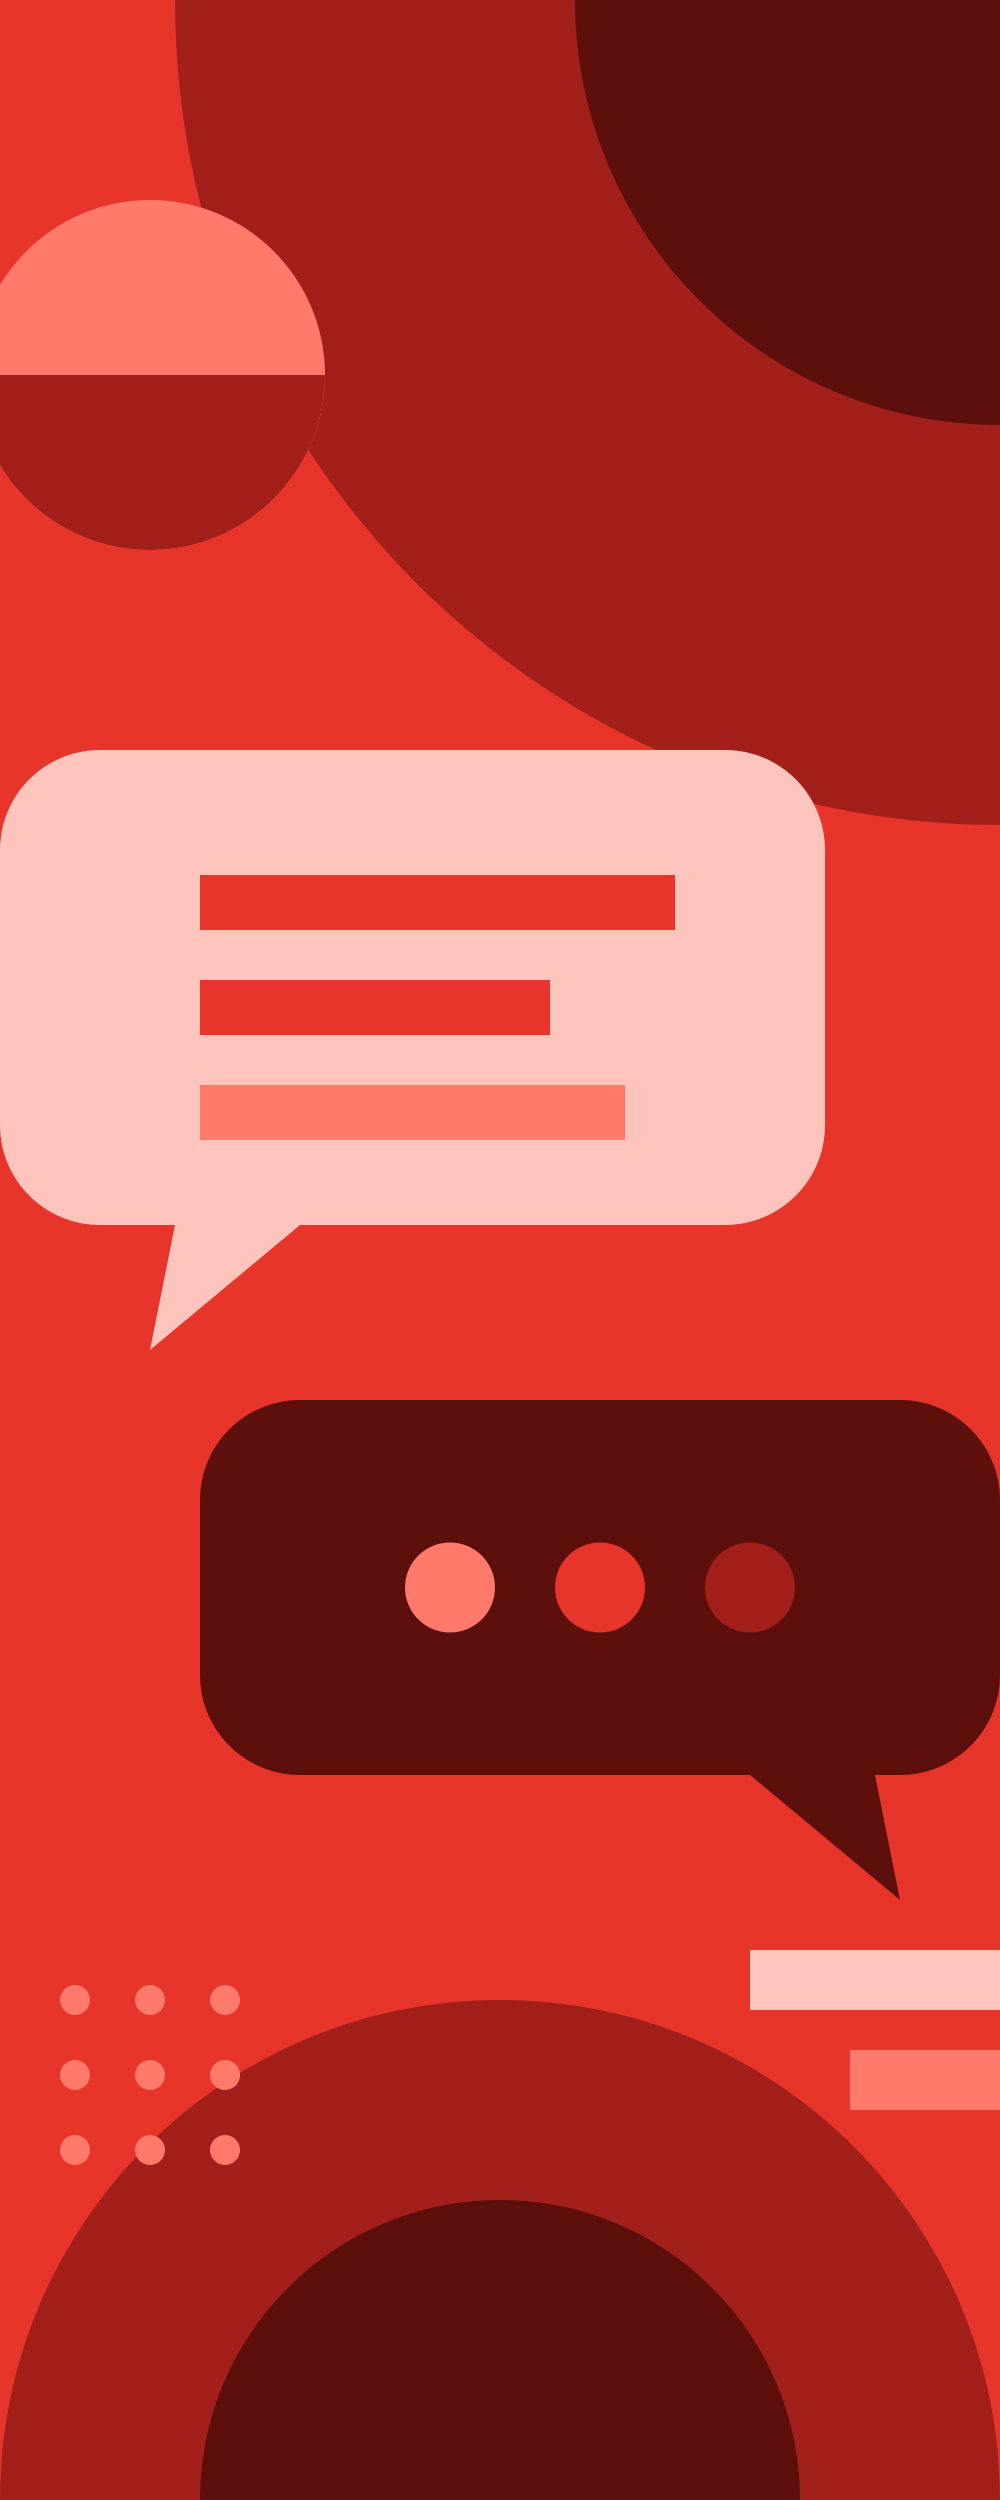
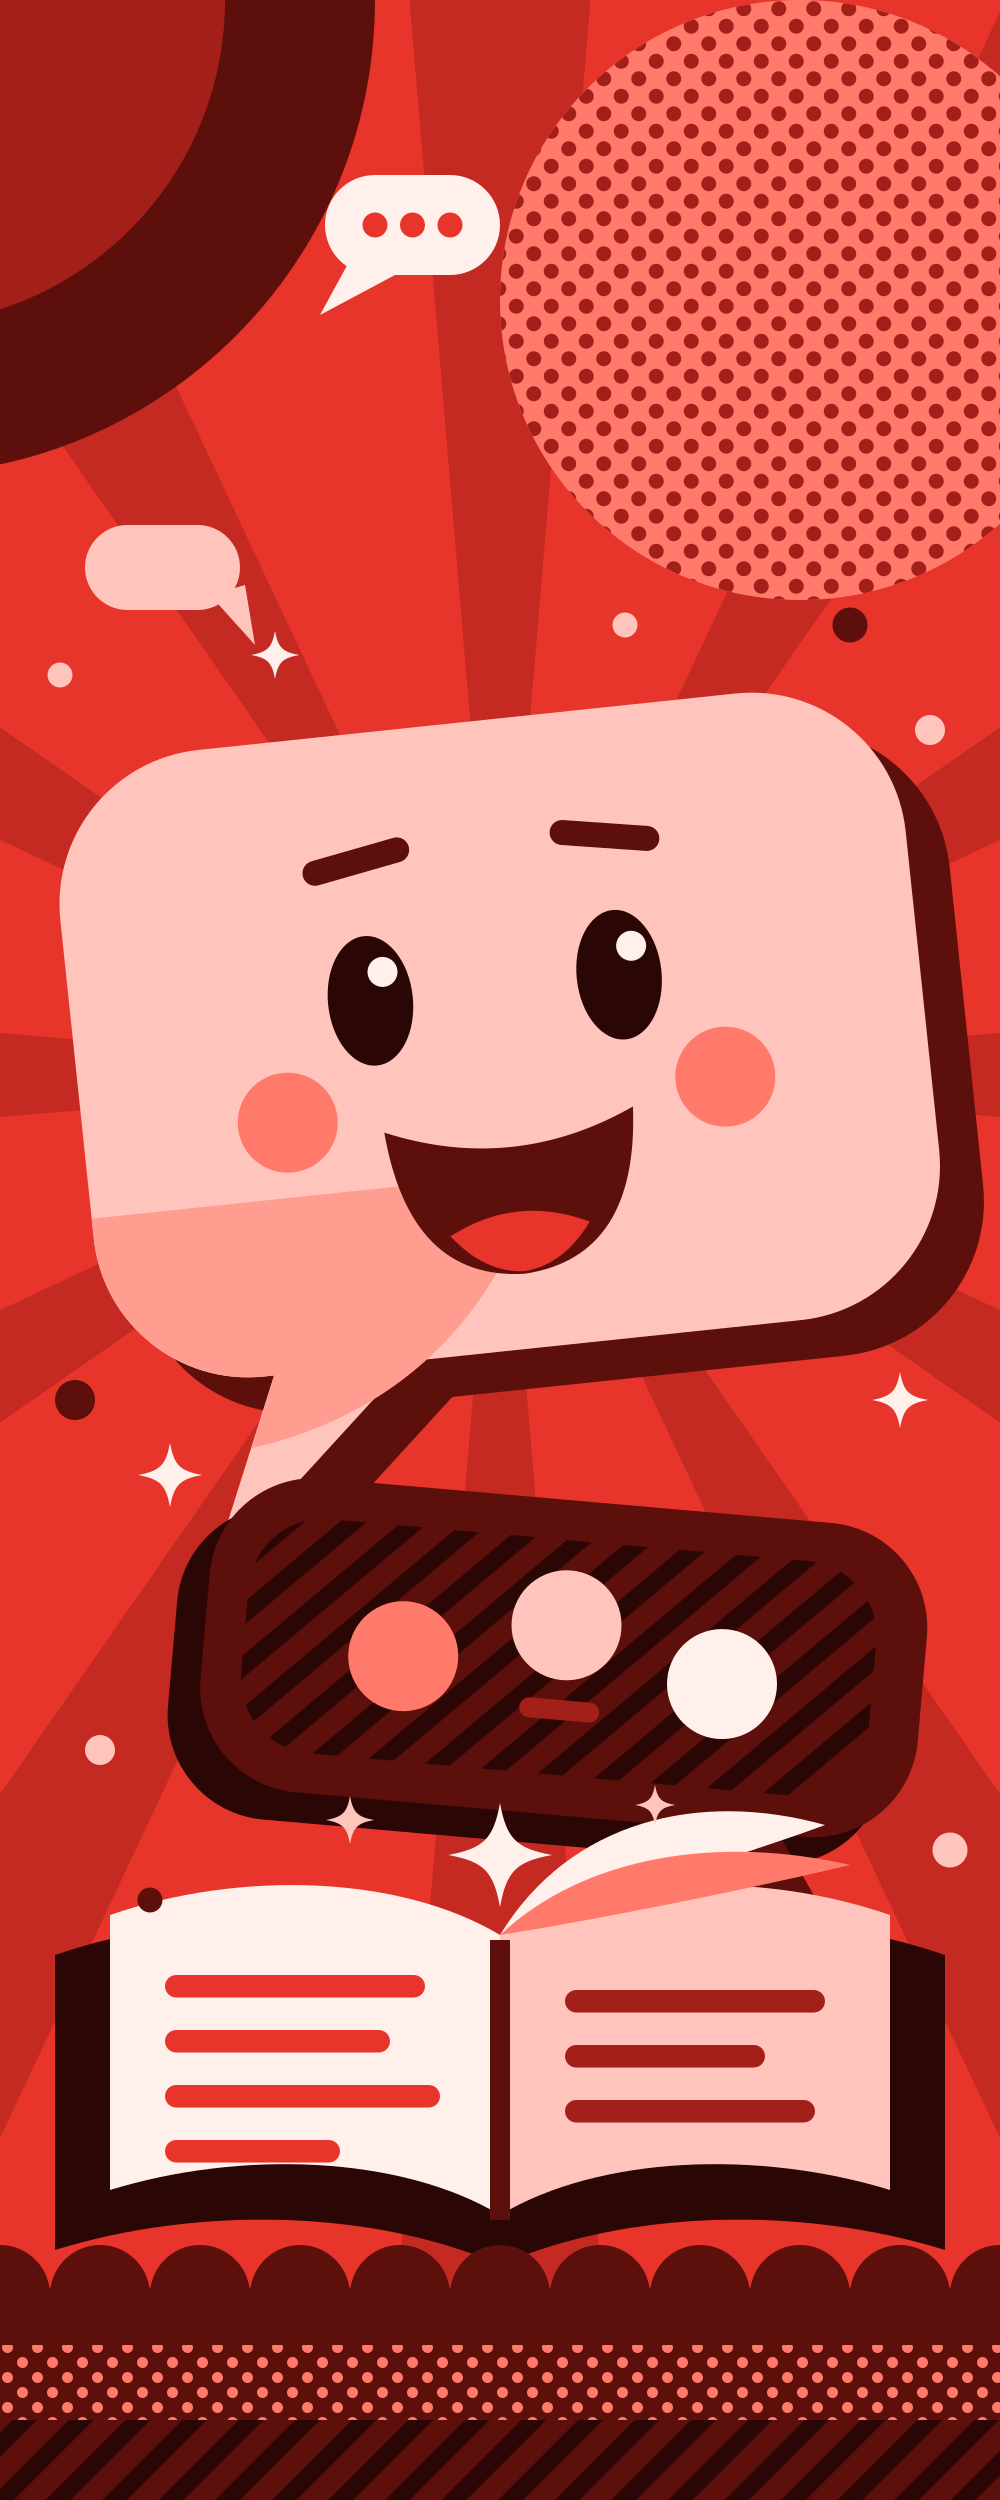
- <svg xmlns="http://www.w3.org/2000/svg" viewBox="0 0 400 1000" preserveAspectRatio="xMidYMid slice">
+ <svg xmlns="http://www.w3.org/2000/svg" xmlns:xlink="http://www.w3.org/1999/xlink" viewBox="0 0 400 1000" preserveAspectRatio="xMidYMid slice">
+   <defs>
+     <pattern id="a-dots" width="14" height="14" patternUnits="userSpaceOnUse">
+       <circle cx="3.5" cy="3.5" r="3" fill="#a3201a" />
+       <circle cx="10.5" cy="10.5" r="3" fill="#a3201a" />
+     </pattern>
+     <pattern id="a-dots-lite" width="12" height="12" patternUnits="userSpaceOnUse">
+       <circle cx="3" cy="3" r="2.2" fill="#ff7a6b" />
+       <circle cx="9" cy="9" r="2.2" fill="#ff7a6b" />
+     </pattern>
+     <pattern id="a-hatch" width="16" height="16" patternUnits="userSpaceOnUse" patternTransform="rotate(45)">
+       <rect width="7" height="16" fill="#2a0604" />
+     </pattern>
+     <path id="a-spark" d="M0-16C2-5 5-2 16 0 5 2 2 5 0 16-2 5-5 2-16 0-5-2-2-5 0-16Z" />
+     <path id="a-ray" d="M200 430L120-520H280Z" />
+     <path id="a-bubble" d="M92 288H308A62 62 0 0 1 370 350V478A62 62 0 0 1 308 540H150L62 618L96 540H92A62 62 0 0 1 30 478V350A62 62 0 0 1 92 288Z" />
+     <path id="a-reply" d="M122 600H326A42 42 0 0 1 368 642V684A42 42 0 0 1 326 726H316L348 772L270 726H122A42 42 0 0 1 80 684V642A42 42 0 0 1 122 600Z" />
+     <clipPath id="a-sun">
+       <circle cx="320" cy="120" r="120" />
+     </clipPath>
+   </defs>
  <rect width="400" height="1000" fill="#e8352b" />
-   <path d="M400 0V330A330 330 0 0 1 70 0Z" fill="#a3201a" />
-   <path d="M400 0V170A170 170 0 0 1 230 0Z" fill="#5c0f0b" />
-   <circle cx="60" cy="150" r="70" fill="#ff7a6b" />
-   <path d="M-10 150a70 70 0 0 0 140 0Z" fill="#a3201a" />
-   <path d="M40 300h250a40 40 0 0 1 40 40v110a40 40 0 0 1-40 40H120l-60 50 10-50h-30a40 40 0 0 1-40-40V340a40 40 0 0 1 40-40Z" fill="#ffc4bb" />
-   <rect x="80" y="350" width="190" height="22" fill="#e8352b" />
-   <rect x="80" y="392" width="140" height="22" fill="#e8352b" />
-   <rect x="80" y="434" width="170" height="22" fill="#ff7a6b" />
-   <path d="M120 560h240a40 40 0 0 1 40 40v70a40 40 0 0 1-40 40h-10l10 50-60-50H120a40 40 0 0 1-40-40v-70a40 40 0 0 1 40-40Z" fill="#5c0f0b" />
-   <circle cx="180" cy="635" r="18" fill="#ff7a6b" />
-   <circle cx="240" cy="635" r="18" fill="#e8352b" />
-   <circle cx="300" cy="635" r="18" fill="#a3201a" />
-   <path d="M0 1000a200 200 0 0 1 400 0Z" fill="#a3201a" />
-   <path d="M80 1000a120 120 0 0 1 240 0Z" fill="#5c0f0b" />
-   <g fill="#ff7a6b">
-     <circle cx="30" cy="800" r="6" />
-     <circle cx="60" cy="800" r="6" />
-     <circle cx="90" cy="800" r="6" />
-     <circle cx="30" cy="830" r="6" />
-     <circle cx="60" cy="830" r="6" />
-     <circle cx="90" cy="830" r="6" />
-     <circle cx="30" cy="860" r="6" />
-     <circle cx="60" cy="860" r="6" />
-     <circle cx="90" cy="860" r="6" />
+   <g fill="#c42a22">
+     <use xlink:href="#a-ray" />
+     <use xlink:href="#a-ray" transform="rotate(30 200 430)" />
+     <use xlink:href="#a-ray" transform="rotate(60 200 430)" />
+     <use xlink:href="#a-ray" transform="rotate(90 200 430)" />
+     <use xlink:href="#a-ray" transform="rotate(120 200 430)" />
+     <use xlink:href="#a-ray" transform="rotate(150 200 430)" />
+     <use xlink:href="#a-ray" transform="rotate(180 200 430)" />
+     <use xlink:href="#a-ray" transform="rotate(210 200 430)" />
+     <use xlink:href="#a-ray" transform="rotate(240 200 430)" />
+     <use xlink:href="#a-ray" transform="rotate(270 200 430)" />
+     <use xlink:href="#a-ray" transform="rotate(300 200 430)" />
+     <use xlink:href="#a-ray" transform="rotate(330 200 430)" />
  </g>
-   <rect x="300" y="780" width="100" height="24" fill="#ffc4bb" />
-   <rect x="340" y="820" width="60" height="24" fill="#ff7a6b" />
+   <circle cx="320" cy="120" r="120" fill="#ff7a6b" />
+   <rect x="190" y="0" width="260" height="260" fill="url(#a-dots)" clip-path="url(#a-sun)" />
+   <path d="M-40 0H150A190 190 0 0 1-40 190Z" fill="#5c0f0b" />
+   <path d="M-40 0H90A130 130 0 0 1-40 130Z" fill="#a3201a" />
+   <g fill="#fff0ec">
+     <rect x="130" y="70" width="70" height="40" rx="20" />
+     <path d="M140 104l-12 22 30-16Z" />
+   </g>
+   <g fill="#e8352b">
+     <circle cx="150" cy="90" r="5" />
+     <circle cx="165" cy="90" r="5" />
+     <circle cx="180" cy="90" r="5" />
+   </g>
+   <rect x="34" y="210" width="62" height="34" rx="17" fill="#ffc4bb" />
+   <path d="M84 238l18 20-4-24Z" fill="#ffc4bb" />
+   <g transform="rotate(-6 200 415)">
+     <use xlink:href="#a-bubble" fill="#5c0f0b" transform="translate(16 16)" />
+     <use xlink:href="#a-bubble" fill="#ffc4bb" />
+     <path d="M30 470V478A62 62 0 0 0 92 540H96L84 568C150 560 190 520 210 470Z" fill="#ff9d90" />
+     <circle cx="112" cy="440" r="20" fill="#ff7a6b" />
+     <circle cx="288" cy="440" r="20" fill="#ff7a6b" />
+     <ellipse cx="150" cy="395" rx="17" ry="26" fill="#2a0604" />
+     <ellipse cx="250" cy="395" rx="17" ry="26" fill="#2a0604" />
+     <circle cx="156" cy="384" r="6" fill="#fff0ec" />
+     <circle cx="256" cy="384" r="6" fill="#fff0ec" />
+     <path d="M150 448Q200 470 250 448Q246 508 200 510Q154 508 150 448Z" fill="#5c0f0b" />
+     <path d="M172 492Q200 478 228 492Q216 508 200 509Q184 508 172 492Z" fill="#e8352b" />
+     <rect x="128" y="334" width="44" height="10" rx="5" fill="#5c0f0b" transform="rotate(-10 150 339)" />
+     <rect x="228" y="334" width="44" height="10" rx="5" fill="#5c0f0b" transform="rotate(10 250 339)" />
+   </g>
+   <g transform="rotate(5 224 680)">
+     <use xlink:href="#a-reply" fill="#2a0604" transform="translate(-12 12)" />
+     <use xlink:href="#a-reply" fill="#5c0f0b" />
+     <rect x="96" y="616" width="252" height="94" rx="30" fill="url(#a-hatch)" />
+     <circle cx="160" cy="668" r="22" fill="#ff7a6b" />
+     <circle cx="224" cy="650" r="22" fill="#ffc4bb" />
+     <circle cx="288" cy="668" r="22" fill="#fff0ec" />
+     <rect x="208" y="680" width="32" height="8" rx="4" fill="#a3201a" />
+   </g>
+   <path d="M200 788C150 764 80 762 22 782V900C80 882 150 884 200 906C250 884 320 882 378 900V782C320 762 250 764 200 788Z" fill="#2a0604" />
+   <path d="M200 774C160 750 96 748 44 766V876C96 860 160 862 200 886Z" fill="#fff0ec" />
+   <path d="M200 774C240 750 304 748 356 766V876C304 860 240 862 200 886Z" fill="#ffc4bb" />
+   <path d="M200 774C228 728 280 716 330 730C292 744 236 760 200 774Z" fill="#fff0ec" />
+   <path d="M200 774C234 742 288 734 340 746C298 756 238 768 200 774Z" fill="#ff7a6b" />
+   <g fill="#e8352b">
+     <rect x="66" y="790" width="104" height="9" rx="4.5" />
+     <rect x="66" y="812" width="90" height="9" rx="4.5" />
+     <rect x="66" y="834" width="110" height="9" rx="4.5" />
+     <rect x="66" y="856" width="70" height="9" rx="4.5" />
+   </g>
+   <g fill="#a3201a">
+     <rect x="226" y="796" width="104" height="9" rx="4.5" />
+     <rect x="226" y="818" width="80" height="9" rx="4.5" />
+     <rect x="226" y="840" width="100" height="9" rx="4.5" />
+   </g>
+   <rect x="196" y="776" width="8" height="112" fill="#5c0f0b" />
+   <g fill="#fff0ec">
+     <use xlink:href="#a-spark" transform="translate(200 742) scale(1.3)" />
+     <use xlink:href="#a-spark" transform="translate(68 590) scale(.8)" />
+     <use xlink:href="#a-spark" transform="translate(360 560) scale(.7)" />
+     <use xlink:href="#a-spark" transform="translate(110 262) scale(.6)" />
+   </g>
+   <g fill="#ffc4bb">
+     <use xlink:href="#a-spark" transform="translate(140 728) scale(.6)" />
+     <use xlink:href="#a-spark" transform="translate(262 722) scale(.5)" />
+     <circle cx="372" cy="292" r="6" />
+     <circle cx="24" cy="270" r="5" />
+     <circle cx="380" cy="740" r="7" />
+     <circle cx="40" cy="700" r="6" />
+     <circle cx="250" cy="250" r="5" />
+   </g>
+   <g fill="#5c0f0b">
+     <circle cx="30" cy="560" r="8" />
+     <circle cx="340" cy="250" r="7" />
+     <circle cx="60" cy="760" r="5" />
+   </g>
+   <rect x="0" y="915" width="400" height="85" fill="#5c0f0b" />
+   <g fill="#5c0f0b">
+     <circle cx="0" cy="918" r="20" />
+     <circle cx="40" cy="918" r="20" />
+     <circle cx="80" cy="918" r="20" />
+     <circle cx="120" cy="918" r="20" />
+     <circle cx="160" cy="918" r="20" />
+     <circle cx="200" cy="918" r="20" />
+     <circle cx="240" cy="918" r="20" />
+     <circle cx="280" cy="918" r="20" />
+     <circle cx="320" cy="918" r="20" />
+     <circle cx="360" cy="918" r="20" />
+     <circle cx="400" cy="918" r="20" />
+   </g>
+   <rect x="0" y="938" width="400" height="30" fill="url(#a-dots-lite)" />
+   <rect x="0" y="968" width="400" height="32" fill="url(#a-hatch)" />
</svg>
